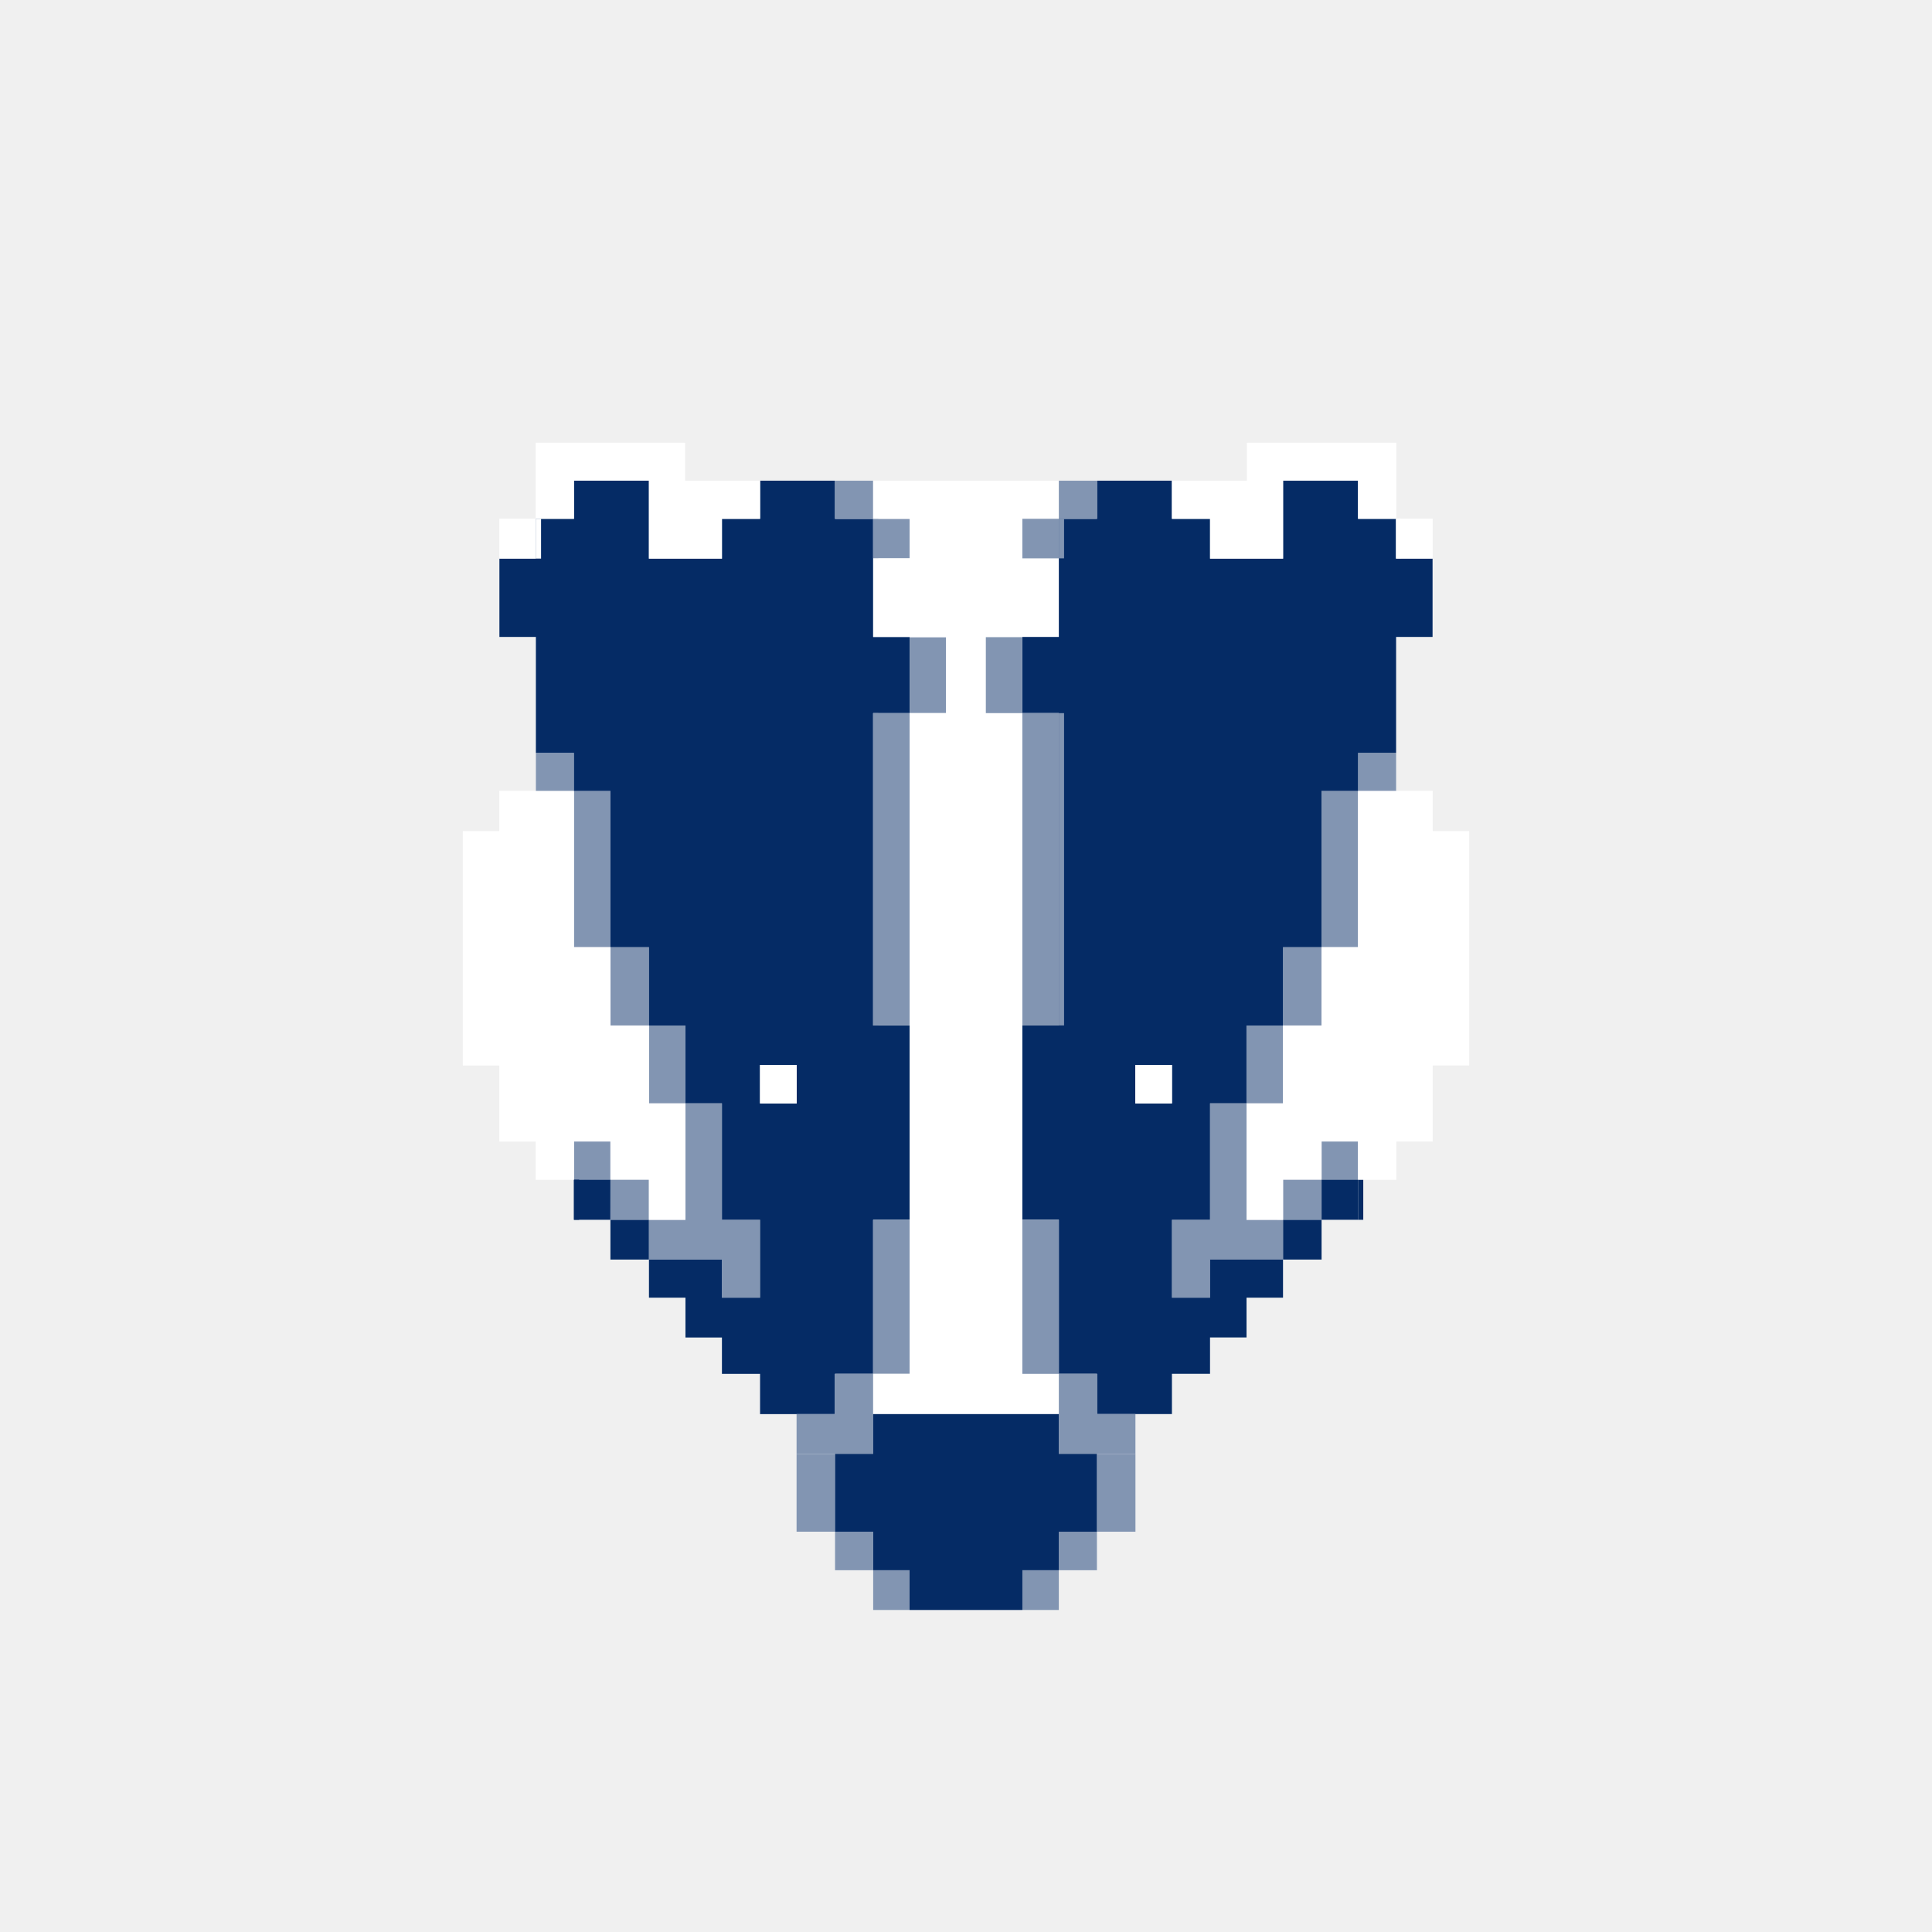
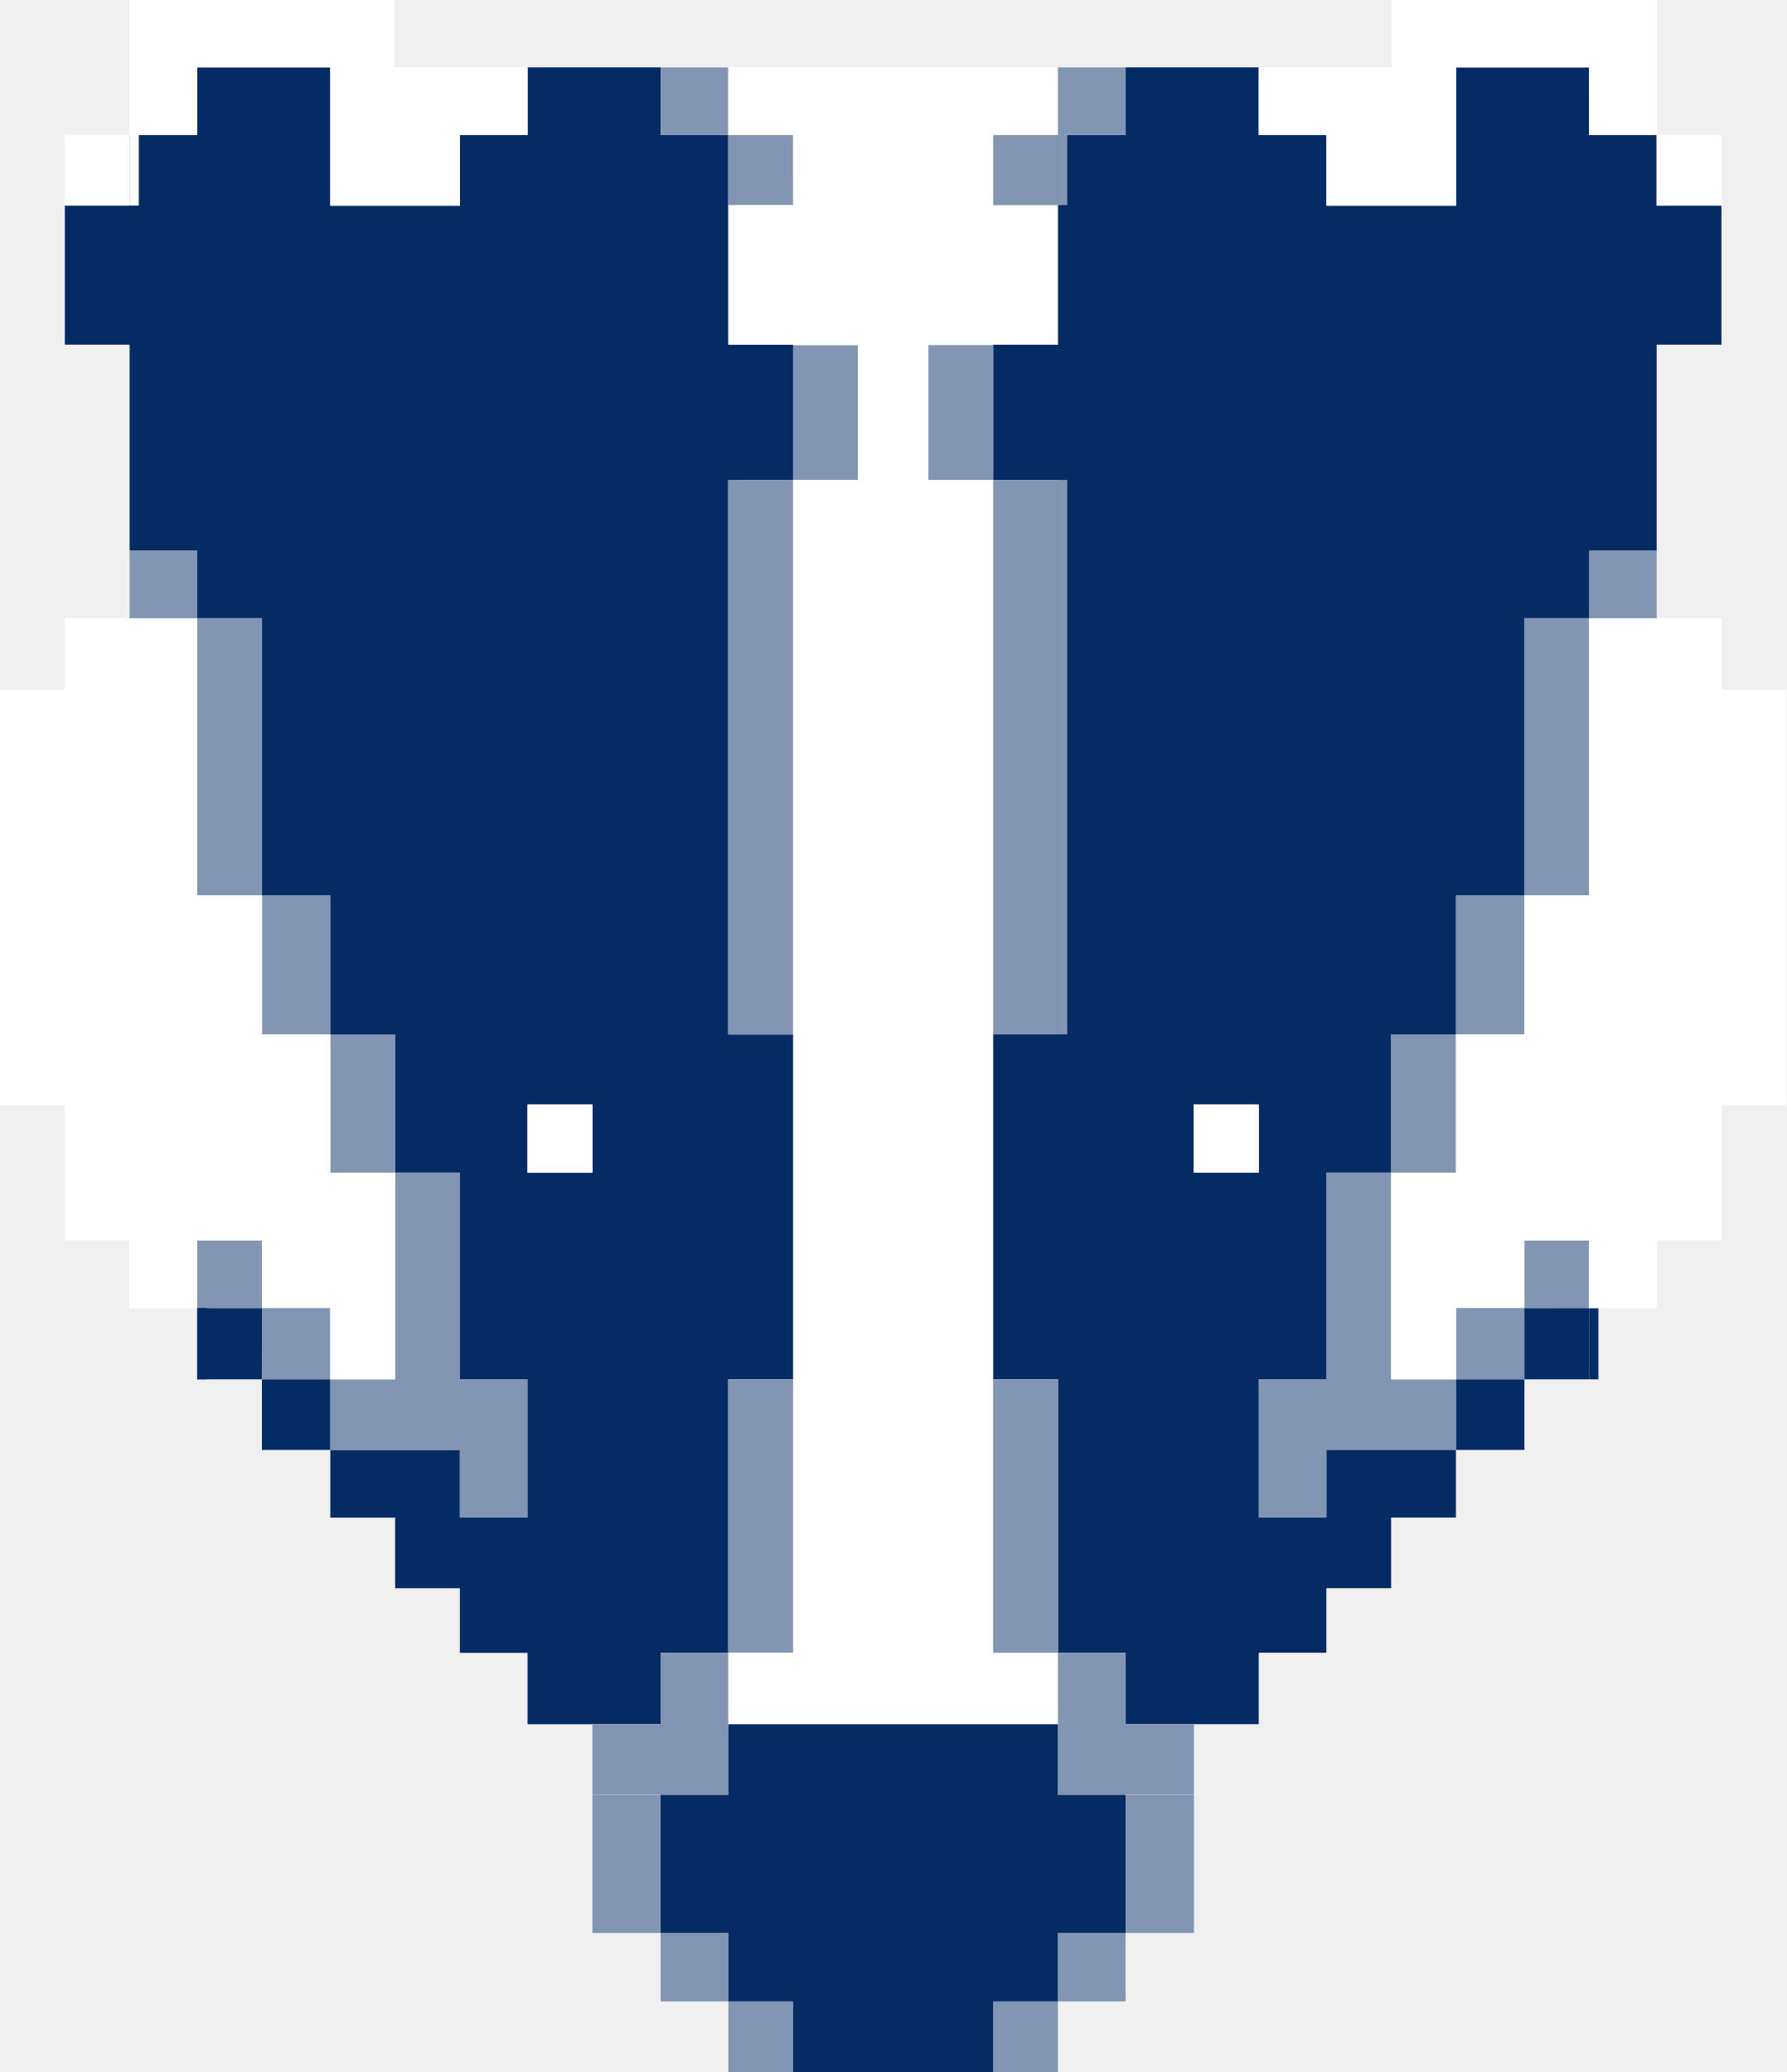
- <svg xmlns="http://www.w3.org/2000/svg" fill="none" viewBox="0 0 96 96">
-   <path d="M71.185 41.306v-2h-1.812V31.65h1.812v-3.892h-1.81v-.002h1.81V25.78h-1.814V22h-7.406v1.886h-27.93V22h-7.406v3.78h-1.815v1.975h1.81v.002h-1.81v3.891h1.813v7.658h-1.813v2H23v11.63h1.814v3.785h1.81v1.896h1.893v1.994h1.813v1.976h1.914v1.894h1.815v1.977h1.812v1.808h1.894v1.999h1.813v5.845h1.913v1.914h1.895V80h9.227v-1.976h1.894v-1.913h1.913v-5.846h1.814v-1.999h1.893v-1.808h1.813V64.48h1.814v-1.894h1.914V60.61h1.814v-1.994h1.894V56.72h1.81v-3.786H73V41.306z" fill="#fff" />
-   <path d="M43.646 60.61h-.26v7.655h.26z" fill="#fff" />
-   <path d="M42.699 24.792h-.26v1.977h.26z" fill="#fff" />
-   <path d="M28.518 47.066h1.817v-7.763h-1.817V37.41h-1.891v1.897h1.891z" fill="#8295b2" />
-   <path d="M32.246 47.066h-1.912v3.89h1.912z" fill="#8295b2" />
-   <path d="M35.87 62.59v1.891h1.896v-3.87h-1.893v-5.788H34.06v-3.866h-1.816v3.87h1.814v5.784h-1.814v3.87-1.892z" fill="#8295b2" />
-   <path d="M32.245 58.614h-1.913V56.72H28.52v1.896h1.812v1.994h1.913z" fill="#8295b2" />
-   <path d="M43.387 31.65v-5.869h-1.894v-1.895h-3.726v1.895h-1.895v1.977h-3.627v-3.872h-3.727l.002 1.894h-1.892v1.975h-.003v.002h-1.81v3.891h1.812v5.761h1.891v1.894h1.816v7.763h1.912v3.892h1.815v3.865h1.812v5.787h1.893v3.871H35.87V62.59h-3.624v1.892h1.814v1.977h1.812v1.808h1.894v1.999h3.724v-2h1.894V60.61H45.2v-9.654h-1.814V35.435H45.2V31.65zm-3.8 23.179h-1.822v-1.911h1.821z" fill="#052b65" />
-   <path d="M32.244 60.612h-1.913v1.975h1.913z" fill="#052b65" />
-   <g fill="#fff">
-     <path d="M26.629 25.78h-1.815v1.975h1.81V25.78z" />
-     <path d="M26.885 25.78h-.26v1.975h.26z" />
-     <path d="M28.518 23.886h3.727v3.872h3.628V25.78h1.894v-1.895h-3.732V22H26.63v3.78h1.89z" />
-     <path d="m28.52 25.78-.002-1.894v1.894z" />
+ <svg xmlns="http://www.w3.org/2000/svg" fill="none" height="58" viewBox="0 0 50 58" width="50">
+   <path d="m48.185 19.306v-2h-1.812v-7.656h1.812v-3.892h-1.81v-.002h1.81v-1.976h-1.814v-3.78h-7.406v1.886h-27.93v-1.886h-7.406v3.78h-1.815v1.975h1.81v.002h-1.81v3.891h1.813v7.658h-1.813v2h-1.814v11.63h1.814v3.785h1.81v1.896h1.893v1.994h1.813v1.976h1.914v1.894h1.815v1.977h1.812v1.808h1.894v1.999h1.813v5.845h1.913v1.914h1.895v1.976h9.227v-1.976h1.894v-1.913h1.913v-5.846h1.814v-1.999h1.893v-1.808h1.813v-1.978h1.814v-1.894h1.914v-1.976h1.814v-1.994h1.894v-1.896h1.81v-3.786h1.814v-11.628z" fill="#fff" />
+   <path d="m20.646 38.61h-.26v7.655h.26z" fill="#fff" />
+   <path d="m19.699 2.792h-.26v1.977h.26z" fill="#fff" />
+   <path d="m5.518 25.066h1.817v-7.763h-1.817v-1.893h-1.891v1.897h1.891z" fill="#8295b2" />
+   <path d="m9.246 25.066h-1.912v3.89h1.912z" fill="#8295b2" />
+   <path d="m12.87 40.59v1.891h1.896v-3.87h-1.893v-5.788h-1.813v-3.866h-1.816v3.87h1.814v5.784h-1.814v3.87-1.892z" fill="#8295b2" />
+   <path d="m9.245 36.614h-1.913v-1.894h-1.812v1.896h1.812v1.994h1.913z" fill="#8295b2" />
+   <path d="m20.387 9.65v-5.869h-1.894v-1.895h-3.726v1.895h-1.895v1.977h-3.627v-3.872h-3.727l.002 1.894h-1.892v1.975h-.003v.002h-1.81v3.891h1.812v5.761h1.891v1.894h1.816v7.763h1.912v3.892h1.815v3.865h1.812v5.787h1.893v3.871h-1.896v-1.891h-3.624v1.892h1.814v1.977h1.812v1.808h1.894v1.999h3.724v-2h1.894v-7.656h1.816v-9.654h-1.814v-15.521h1.814v-3.785zm-3.8 23.179h-1.822v-1.911h1.821z" fill="#052b65" />
+   <path d="m9.244 38.612h-1.913v1.975h1.913z" fill="#052b65" />
+   <path d="m3.629 3.78h-1.815v1.975h1.81v-1.975z" fill="#fff" />
+   <path d="m3.885 3.78h-.26v1.975h.26z" fill="#fff" />
+   <path d="m5.518 1.886h3.727v3.872h3.628v-1.978h1.894v-1.895h-3.732v-1.885h-7.405v3.78h1.89z" fill="#fff" />
+   <path d="m5.52 3.78-.002-1.894v1.894z" fill="#fff" />
+   <path d="m5.778 36.617h-.26v1.994h.26z" fill="#052b65" />
+   <path d="m7.332 36.617h-1.812v1.994h1.81z" fill="#052b65" />
+   <path d="m9.245 32.827v-3.871h-1.91v-3.89h-1.817v-7.76h-3.704v2h-1.814v11.63h1.814v3.784h1.81v1.897h1.896v-1.897h1.811v1.893h1.914v1.998h1.814v-5.784z" fill="#fff" />
+   <g fill="#8295b2">
+     <path d="m20.386 46.265h-1.896v2h-1.91v1.974h3.808v-3.974z" />
+     <path d="m20.387 46.266h1.813v-7.656h-1.813z" />
+     <path d="m22.199 13.435h-1.812v15.519h1.812z" />
+     <path d="m20.646 13.435h-.26v15.519h.26z" />
+     <path d="m24.014 9.66h-1.814v3.774h1.813z" />
+     <path d="m22.199 3.78h-1.813v1.962h1.814z" />
+     <path d="m20.646 3.78h-.26v1.962h.26z" />
+     <path d="m20.386 1.886h-1.894v1.894h1.894z" />
+     <path d="m18.492 50.24h-1.912v3.87h1.913z" />
+     <path d="m20.387 54.11h-1.895v1.914h1.895z" />
+     <path d="m22.197 56.024h-1.81v1.976h1.81z" />
  </g>
-   <path d="M28.778 58.617h-.26v1.994h.26z" fill="#052b65" />
-   <path d="M30.332 58.617H28.52v1.994h1.81z" fill="#052b65" />
-   <path d="M32.245 54.827v-3.871h-1.91v-3.89h-1.817v-7.76h-3.704v2H23v11.63h1.814v3.784h1.81v1.897h1.896V56.72h1.811v1.893h1.914v1.998h1.814v-5.784z" fill="#fff" />
-   <g fill="#8295b2">
-     <path d="M43.386 68.265H41.49v2h-1.91v1.974h3.808v-3.974z" />
-     <path d="M43.387 68.266H45.2V60.61h-1.813v7.655z" />
-     <path d="M45.199 35.435h-1.812v15.519h1.812z" />
-     <path d="M43.646 35.435h-.26v15.519h.26z" />
-     <path d="M47.014 31.66H45.2v3.774h1.813z" />
-     <path d="M45.199 25.78h-1.813v1.962H45.2z" />
-     <path d="M43.646 25.78h-.26v1.962h.26z" />
-     <path d="M43.386 23.886h-1.894v1.894h1.894z" />
-     <path d="M41.492 72.24H39.58v3.87h1.913z" />
-     <path d="M43.387 76.11h-1.895v1.914h1.895z" />
-     <path d="M45.197 78.024h-1.81V80h1.81z" />
-   </g>
-   <path d="M38.493 52.918h-.727v1.91h1.82v-1.91z" fill="#fff" />
-   <path d="M53.82 24.792h-.26v1.977h.26z" fill="#fff" />
-   <path d="M52.614 25.78v-1.894h-9.228v1.894h1.813v1.962h-1.812v3.908H45.2v.01h1.813v3.775H45.2v15.518h-1.812v.003H45.2v17.31h-1.813v1.999h9.226v-1.999h-1.814v-17.31h1.814v-.003H50.8V35.435h-1.814V31.66h1.813v-.01h1.814v-3.909H50.8V25.78z" fill="#fff" />
-   <path d="M52.873 60.61h-.26v7.655h.26z" fill="#fff" />
-   <path d="M61.94 60.611v-5.784h1.814v-3.87h-1.816v3.866h-1.812v5.787h-1.893v3.871h1.896V62.59h3.625v1.892-3.87z" fill="#8295b2" />
-   <path d="M67.48 58.617V56.72h-1.812v1.893h-1.913v1.997h1.913v-1.994z" fill="#8295b2" />
-   <path d="M67.481 39.303h-1.816v7.763h1.816v-7.76h1.892V37.41H67.48z" fill="#8295b2" />
-   <path d="M65.666 47.066h-1.912v3.89h1.912z" fill="#8295b2" />
-   <path d="M69.375 27.757v-.002h-.004V25.78H67.48l.001-1.894h-3.726v3.872h-3.628V25.78h-1.895v-1.895h-3.725v1.895h-1.894v5.869h-1.814v3.784h1.815v15.522H50.8v9.654h1.813v7.655h1.894v2h3.726v-2h1.893v-1.807h1.813V64.48h1.814v-1.892h-3.625v1.892h-1.895v-3.87h1.893v-5.787h1.811v-3.866h1.816v-3.892h1.911v-7.762h1.817v-1.894h1.891v-5.761h1.812v-3.891zM58.233 54.828h-1.82v-1.91h1.82z" fill="#052b65" />
-   <path d="M65.669 60.612h-1.914v1.975h1.914z" fill="#052b65" />
-   <path d="M69.375 25.78v1.975h1.81V25.78h-1.814z" fill="#fff" />
-   <path d="M69.631 25.78h-.26v1.975h.26z" fill="#fff" />
-   <path d="M60.128 25.781v1.977h3.627v-3.872h3.727v1.894h1.89V22h-7.407v1.886h-3.732v1.895z" fill="#fff" />
-   <path d="M67.48 25.78h.002v-1.894z" fill="#fff" />
-   <path d="M67.74 58.617h-.26v1.994h.26z" fill="#052b65" />
-   <path d="M67.48 58.617h-1.812v1.994h1.811z" fill="#052b65" />
-   <path d="M71.186 41.306v-2h-3.704v7.76h-1.816v3.89h-1.911v3.871H61.94v5.784h1.814v-1.998h1.914V56.72h1.81v1.897h1.898V56.72h1.809v-3.785H73V41.306z" fill="#fff" />
-   <g fill="#8295b2">
-     <path d="M54.508 70.264v-2h-1.895v3.975h3.807v-1.975z" />
-     <path d="M52.613 60.61h-1.814v7.656h1.814v-.001z" />
-     <path d="M52.612 35.435H50.8v15.519h1.813z" />
-     <path d="M52.873 35.435h-.26v15.519h.26z" />
-     <path d="M50.8 31.66h-1.814v3.774H50.8z" />
-     <path d="M52.614 25.78H50.8v1.962h1.813v-1.961z" />
-     <path d="M52.873 25.78h-.26v1.962h.26z" />
-     <path d="M54.507 23.886h-1.894v1.894h1.894z" />
-     <path d="M56.421 72.24h-1.913v3.87h1.913z" />
-     <path d="M54.507 76.11h-1.895v1.914h1.895z" />
-     <path d="M52.613 78.024h-1.81V80h1.81z" />
-   </g>
-   <path d="M52.612 72.24v-1.975h-9.225v1.975h-1.895v3.87h1.895v1.914h1.81V80h5.605v-1.976h1.81v-1.913h1.895V72.24z" fill="#052b65" />
-   <path d="M57.507 52.918h-1.093v1.91h1.82v-1.91z" fill="#fff" />
+   <path d="m15.493 30.918h-.727v1.91h1.82v-1.91z" fill="#fff" />
+   <path d="m30.82 2.792h-.26v1.977h.26z" fill="#fff" />
+   <path d="m29.614 3.78v-1.894h-9.228v1.894h1.813v1.962h-1.812v3.908h1.813v.01h1.813v3.775h-1.813v15.518h-1.812v.003h1.812v17.31h-1.813v1.999h9.226v-1.999h-1.814v-17.31h1.814v-.003h-1.813v-15.518h-1.814v-3.775h1.813v-.01h1.814v-3.909h-1.813v-1.961z" fill="#fff" />
+   <path d="m29.873 38.61h-.26v7.655h.26z" fill="#fff" />
+   <path d="m38.94 38.611v-5.784h1.814v-3.87h-1.816v3.866h-1.812v5.787h-1.893v3.871h1.896v-1.891h3.625v1.892-3.87z" fill="#8295b2" />
+   <path d="m44.48 36.617v-1.897h-1.812v1.893h-1.913v1.997h1.913v-1.994z" fill="#8295b2" />
+   <path d="m44.481 17.303h-1.816v7.763h1.816v-7.76h1.892v-1.896h-1.893z" fill="#8295b2" />
+   <path d="m42.666 25.066h-1.912v3.89h1.912z" fill="#8295b2" />
+   <path d="m46.375 5.757v-.002h-.004v-1.975h-1.891l.001-1.894h-3.726v3.872h-3.628v-1.978h-1.895v-1.895h-3.725v1.895h-1.894v5.869h-1.814v3.784h1.815v15.522h-1.814v9.654h1.813v7.655h1.894v2h3.726v-2h1.893v-1.807h1.813v-1.977h1.814v-1.892h-3.625v1.892h-1.895v-3.87h1.893v-5.787h1.811v-3.866h1.816v-3.892h1.911v-7.762h1.817v-1.894h1.891v-5.761h1.812v-3.891zm-11.142 27.071h-1.82v-1.91h1.82z" fill="#052b65" />
+   <path d="m42.669 38.612h-1.914v1.975h1.914z" fill="#052b65" />
+   <path d="m46.375 3.78v1.975h1.81v-1.975h-1.814z" fill="#fff" />
+   <path d="m46.631 3.78h-.26v1.975h.26z" fill="#fff" />
+   <path d="m37.128 3.781v1.977h3.627v-3.872h3.727v1.894h1.89v-3.78h-7.407v1.886h-3.732v1.895z" fill="#fff" />
+   <path d="m44.48 3.78h.002v-1.894z" fill="#fff" />
+   <path d="m44.74 36.617h-.26v1.994h.26z" fill="#052b65" />
+   <path d="m44.48 36.617h-1.812v1.994h1.811z" fill="#052b65" />
+   <path d="m48.186 19.306v-2h-3.704v7.76h-1.816v3.89h-1.911v3.871h-1.815v5.784h1.814v-1.998h1.914v-1.893h1.81v1.897h1.898v-1.897h1.809v-3.785h1.815v-11.629z" fill="#fff" />
+   <path d="m31.508 48.264v-2h-1.895v3.975h3.807v-1.975z" fill="#8295b2" />
+   <path d="m29.613 38.61h-1.814v7.656h1.814z" fill="#8295b2" />
+   <path d="m29.612 13.435h-1.812v15.519h1.813z" fill="#8295b2" />
+   <path d="m29.873 13.435h-.26v15.519h.26z" fill="#8295b2" />
+   <path d="m27.8 9.66h-1.814v3.774h1.814z" fill="#8295b2" />
+   <path d="m29.614 3.78h-1.814v1.962h1.813v-1.961z" fill="#8295b2" />
+   <path d="m29.873 3.78h-.26v1.962h.26z" fill="#8295b2" />
+   <path d="m31.507 1.886h-1.894v1.894h1.894z" fill="#8295b2" />
+   <path d="m33.421 50.24h-1.913v3.87h1.913z" fill="#8295b2" />
+   <path d="m31.507 54.11h-1.895v1.914h1.895z" fill="#8295b2" />
+   <path d="m29.613 56.024h-1.81v1.976h1.81z" fill="#8295b2" />
+   <path d="m29.612 50.24v-1.975h-9.225v1.975h-1.895v3.87h1.895v1.914h1.81v1.976h5.605v-1.976h1.81v-1.913h1.895v-3.871z" fill="#052b65" />
+   <path d="m34.507 30.918h-1.093v1.91h1.82v-1.91z" fill="#fff" />
</svg>
